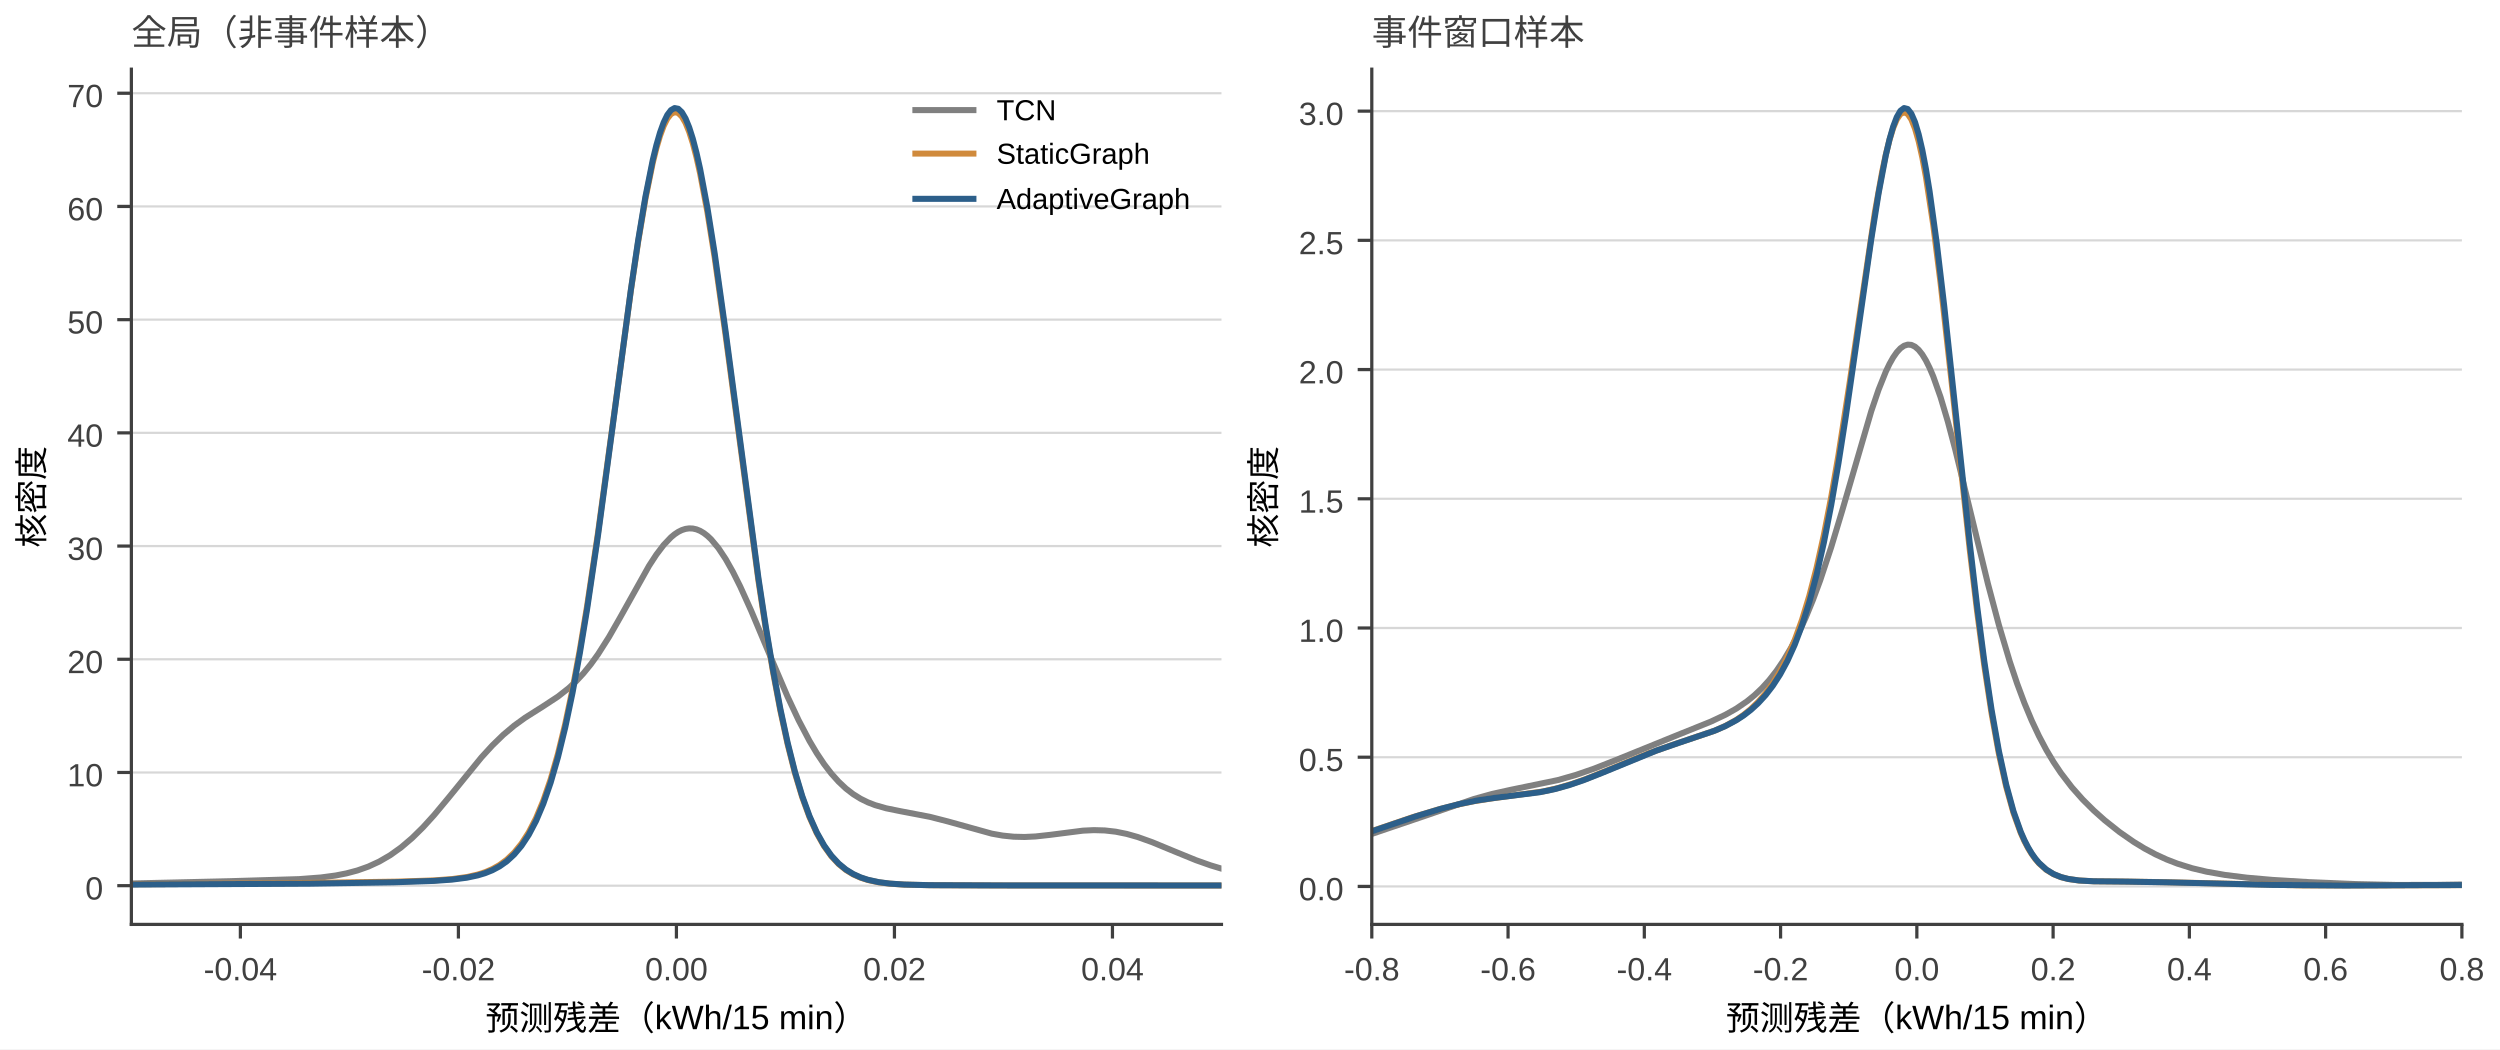
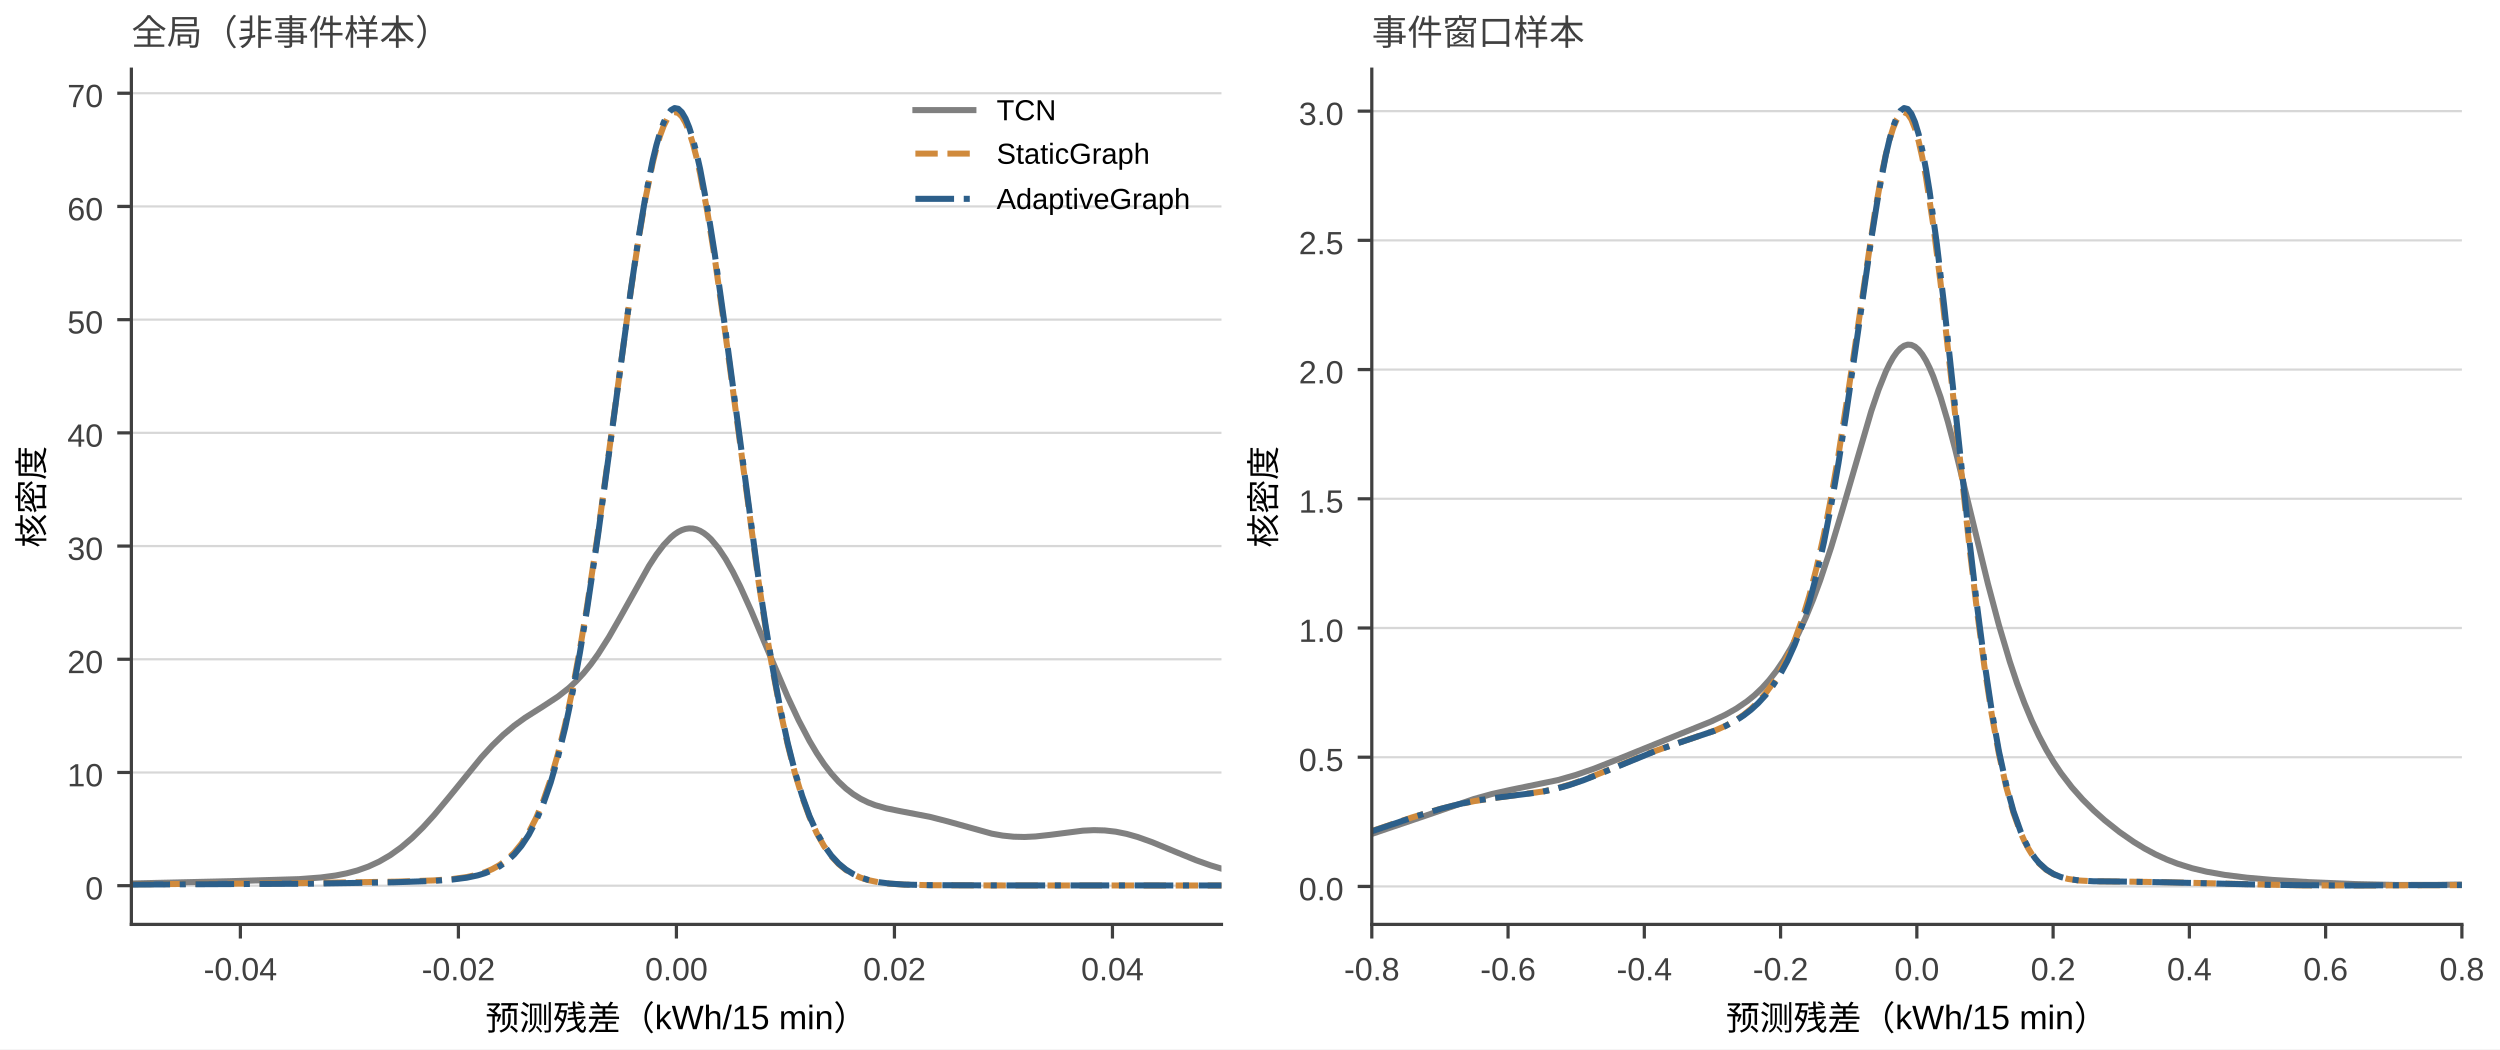
<svg xmlns="http://www.w3.org/2000/svg" xmlns:xlink="http://www.w3.org/1999/xlink" width="620.4pt" height="260.4pt" viewBox="0 0 620.4 260.4" version="1.1">
  <defs>
    <style type="text/css">*{stroke-linejoin: round; stroke-linecap: butt}</style>
  </defs>
  <g id="figure_1">
    <g id="patch_1">
      <path d="M 0 260.4  L 620.4 260.4  L 620.4 0  L 0 0  z " style="fill: #ffffff" />
    </g>
    <g id="axes_1">
      <g id="patch_2">
        <path d="M 32.6 229.4  L 303.119 229.4  L 303.119 17.168  L 32.6 17.168  z " style="fill: #ffffff" />
      </g>
      <g id="matplotlib.axis_1">
        <g id="xtick_1">
          <g id="line2d_1">
            <defs>
-               <path id="m32da9e69fb" d="M 0 0  L 0 3.5  " style="stroke: #404040; stroke-width: 0.8" />
+               <path id="m203ac39b85" d="M 0 0  L 0 3.5  " style="stroke: #404040; stroke-width: 0.8" />
            </defs>
            <g>
-               <use xlink:href="#m32da9e69fb" x="59.652" y="229.4" style="fill: #404040; stroke: #404040; stroke-width: 0.8" />
+               <use xlink:href="#m203ac39b85" x="59.652" y="229.4" style="fill: #404040; stroke: #404040; stroke-width: 0.8" />
            </g>
          </g>
          <g id="text_1">
            <text style="font-size: 8px; font-family: 'PingFang SC', 'Arial', 'Helvetica', 'DejaVu Sans', sans-serif; text-anchor: middle; fill: #404040" x="59.652" y="243.28" transform="rotate(-0 59.65194 243.2795)">-0.04</text>
          </g>
        </g>
        <g id="xtick_2">
          <g id="line2d_2">
            <g>
-               <use xlink:href="#m32da9e69fb" x="113.756" y="229.4" style="fill: #404040; stroke: #404040; stroke-width: 0.8" />
+               <use xlink:href="#m203ac39b85" x="113.756" y="229.4" style="fill: #404040; stroke: #404040; stroke-width: 0.8" />
            </g>
          </g>
          <g id="text_2">
            <text style="font-size: 8px; font-family: 'PingFang SC', 'Arial', 'Helvetica', 'DejaVu Sans', sans-serif; text-anchor: middle; fill: #404040" x="113.756" y="243.28" transform="rotate(-0 113.7558 243.2795)">-0.02</text>
          </g>
        </g>
        <g id="xtick_3">
          <g id="line2d_3">
            <g>
-               <use xlink:href="#m32da9e69fb" x="167.86" y="229.4" style="fill: #404040; stroke: #404040; stroke-width: 0.8" />
+               <use xlink:href="#m203ac39b85" x="167.86" y="229.4" style="fill: #404040; stroke: #404040; stroke-width: 0.8" />
            </g>
          </g>
          <g id="text_3">
            <text style="font-size: 8px; font-family: 'PingFang SC', 'Arial', 'Helvetica', 'DejaVu Sans', sans-serif; text-anchor: middle; fill: #404040" x="167.86" y="243.28" transform="rotate(-0 167.8597 243.2795)">0.00</text>
          </g>
        </g>
        <g id="xtick_4">
          <g id="line2d_4">
            <g>
-               <use xlink:href="#m32da9e69fb" x="221.964" y="229.4" style="fill: #404040; stroke: #404040; stroke-width: 0.8" />
+               <use xlink:href="#m203ac39b85" x="221.964" y="229.4" style="fill: #404040; stroke: #404040; stroke-width: 0.8" />
            </g>
          </g>
          <g id="text_4">
            <text style="font-size: 8px; font-family: 'PingFang SC', 'Arial', 'Helvetica', 'DejaVu Sans', sans-serif; text-anchor: middle; fill: #404040" x="221.964" y="243.28" transform="rotate(-0 221.9636 243.2795)">0.02</text>
          </g>
        </g>
        <g id="xtick_5">
          <g id="line2d_5">
            <g>
-               <use xlink:href="#m32da9e69fb" x="276.067" y="229.4" style="fill: #404040; stroke: #404040; stroke-width: 0.8" />
+               <use xlink:href="#m203ac39b85" x="276.067" y="229.4" style="fill: #404040; stroke: #404040; stroke-width: 0.8" />
            </g>
          </g>
          <g id="text_5">
            <text style="font-size: 8px; font-family: 'PingFang SC', 'Arial', 'Helvetica', 'DejaVu Sans', sans-serif; text-anchor: middle; fill: #404040" x="276.067" y="243.28" transform="rotate(-0 276.0674 243.2795)">0.04</text>
          </g>
        </g>
        <g id="text_6">
          <text style="font-size: 8.4px; font-family: 'PingFang SC', 'Arial', 'Helvetica', 'DejaVu Sans', sans-serif; text-anchor: middle" x="167.86" y="255.624" transform="rotate(-0 167.8597 255.6235)">预测残差（kWh/15 min）</text>
        </g>
      </g>
      <g id="matplotlib.axis_2">
        <g id="ytick_1">
          <g id="line2d_6">
-             <path d="M 32.6 219.791  L 303.119 219.791  " clip-path="url(#p678218acbc)" style="fill: none; stroke: #c8c8c8; stroke-opacity: 0.72; stroke-width: 0.55; stroke-linecap: square" />
+             <path d="M 32.6 219.791  L 303.119 219.791  " clip-path="url(#p4f78bae7ee)" style="fill: none; stroke: #c8c8c8; stroke-opacity: 0.72; stroke-width: 0.55; stroke-linecap: square" />
          </g>
          <g id="line2d_7">
            <defs>
-               <path id="m5b0a36f237" d="M 0 0  L -3.5 0  " style="stroke: #404040; stroke-width: 0.8" />
+               <path id="me05fa8494b" d="M 0 0  L -3.5 0  " style="stroke: #404040; stroke-width: 0.8" />
            </defs>
            <g>
-               <use xlink:href="#m5b0a36f237" x="32.6" y="219.791" style="fill: #404040; stroke: #404040; stroke-width: 0.8" />
+               <use xlink:href="#me05fa8494b" x="32.6" y="219.791" style="fill: #404040; stroke: #404040; stroke-width: 0.8" />
            </g>
          </g>
          <g id="text_7">
            <text style="font-size: 8px; font-family: 'PingFang SC', 'Arial', 'Helvetica', 'DejaVu Sans', sans-serif; text-anchor: end; fill: #404040" x="25.6" y="223.231" transform="rotate(-0 25.6 223.2312)">0</text>
          </g>
        </g>
        <g id="ytick_2">
          <g id="line2d_8">
-             <path d="M 32.6 191.698  L 303.119 191.698  " clip-path="url(#p678218acbc)" style="fill: none; stroke: #c8c8c8; stroke-opacity: 0.72; stroke-width: 0.55; stroke-linecap: square" />
+             <path d="M 32.6 191.698  L 303.119 191.698  " clip-path="url(#p4f78bae7ee)" style="fill: none; stroke: #c8c8c8; stroke-opacity: 0.72; stroke-width: 0.55; stroke-linecap: square" />
          </g>
          <g id="line2d_9">
            <g>
-               <use xlink:href="#m5b0a36f237" x="32.6" y="191.698" style="fill: #404040; stroke: #404040; stroke-width: 0.8" />
+               <use xlink:href="#me05fa8494b" x="32.6" y="191.698" style="fill: #404040; stroke: #404040; stroke-width: 0.8" />
            </g>
          </g>
          <g id="text_8">
            <text style="font-size: 8px; font-family: 'PingFang SC', 'Arial', 'Helvetica', 'DejaVu Sans', sans-serif; text-anchor: end; fill: #404040" x="25.6" y="195.138" transform="rotate(-0 25.6 195.1377)">10</text>
          </g>
        </g>
        <g id="ytick_3">
          <g id="line2d_10">
-             <path d="M 32.6 163.604  L 303.119 163.604  " clip-path="url(#p678218acbc)" style="fill: none; stroke: #c8c8c8; stroke-opacity: 0.72; stroke-width: 0.55; stroke-linecap: square" />
+             <path d="M 32.6 163.604  L 303.119 163.604  " clip-path="url(#p4f78bae7ee)" style="fill: none; stroke: #c8c8c8; stroke-opacity: 0.72; stroke-width: 0.55; stroke-linecap: square" />
          </g>
          <g id="line2d_11">
            <g>
-               <use xlink:href="#m5b0a36f237" x="32.6" y="163.604" style="fill: #404040; stroke: #404040; stroke-width: 0.8" />
+               <use xlink:href="#me05fa8494b" x="32.6" y="163.604" style="fill: #404040; stroke: #404040; stroke-width: 0.8" />
            </g>
          </g>
          <g id="text_9">
            <text style="font-size: 8px; font-family: 'PingFang SC', 'Arial', 'Helvetica', 'DejaVu Sans', sans-serif; text-anchor: end; fill: #404040" x="25.6" y="167.044" transform="rotate(-0 25.6 167.0442)">20</text>
          </g>
        </g>
        <g id="ytick_4">
          <g id="line2d_12">
-             <path d="M 32.6 135.511  L 303.119 135.511  " clip-path="url(#p678218acbc)" style="fill: none; stroke: #c8c8c8; stroke-opacity: 0.72; stroke-width: 0.55; stroke-linecap: square" />
+             <path d="M 32.6 135.511  L 303.119 135.511  " clip-path="url(#p4f78bae7ee)" style="fill: none; stroke: #c8c8c8; stroke-opacity: 0.72; stroke-width: 0.55; stroke-linecap: square" />
          </g>
          <g id="line2d_13">
            <g>
-               <use xlink:href="#m5b0a36f237" x="32.6" y="135.511" style="fill: #404040; stroke: #404040; stroke-width: 0.8" />
+               <use xlink:href="#me05fa8494b" x="32.6" y="135.511" style="fill: #404040; stroke: #404040; stroke-width: 0.8" />
            </g>
          </g>
          <g id="text_10">
            <text style="font-size: 8px; font-family: 'PingFang SC', 'Arial', 'Helvetica', 'DejaVu Sans', sans-serif; text-anchor: end; fill: #404040" x="25.6" y="138.951" transform="rotate(-0 25.6 138.9507)">30</text>
          </g>
        </g>
        <g id="ytick_5">
          <g id="line2d_14">
-             <path d="M 32.6 107.417  L 303.119 107.417  " clip-path="url(#p678218acbc)" style="fill: none; stroke: #c8c8c8; stroke-opacity: 0.72; stroke-width: 0.55; stroke-linecap: square" />
+             <path d="M 32.6 107.417  L 303.119 107.417  " clip-path="url(#p4f78bae7ee)" style="fill: none; stroke: #c8c8c8; stroke-opacity: 0.72; stroke-width: 0.55; stroke-linecap: square" />
          </g>
          <g id="line2d_15">
            <g>
-               <use xlink:href="#m5b0a36f237" x="32.6" y="107.417" style="fill: #404040; stroke: #404040; stroke-width: 0.8" />
+               <use xlink:href="#me05fa8494b" x="32.6" y="107.417" style="fill: #404040; stroke: #404040; stroke-width: 0.8" />
            </g>
          </g>
          <g id="text_11">
            <text style="font-size: 8px; font-family: 'PingFang SC', 'Arial', 'Helvetica', 'DejaVu Sans', sans-serif; text-anchor: end; fill: #404040" x="25.6" y="110.857" transform="rotate(-0 25.6 110.8571)">40</text>
          </g>
        </g>
        <g id="ytick_6">
          <g id="line2d_16">
-             <path d="M 32.6 79.324  L 303.119 79.324  " clip-path="url(#p678218acbc)" style="fill: none; stroke: #c8c8c8; stroke-opacity: 0.72; stroke-width: 0.55; stroke-linecap: square" />
+             <path d="M 32.6 79.324  L 303.119 79.324  " clip-path="url(#p4f78bae7ee)" style="fill: none; stroke: #c8c8c8; stroke-opacity: 0.72; stroke-width: 0.55; stroke-linecap: square" />
          </g>
          <g id="line2d_17">
            <g>
-               <use xlink:href="#m5b0a36f237" x="32.6" y="79.324" style="fill: #404040; stroke: #404040; stroke-width: 0.8" />
+               <use xlink:href="#me05fa8494b" x="32.6" y="79.324" style="fill: #404040; stroke: #404040; stroke-width: 0.8" />
            </g>
          </g>
          <g id="text_12">
            <text style="font-size: 8px; font-family: 'PingFang SC', 'Arial', 'Helvetica', 'DejaVu Sans', sans-serif; text-anchor: end; fill: #404040" x="25.6" y="82.764" transform="rotate(-0 25.6 82.76361)">50</text>
          </g>
        </g>
        <g id="ytick_7">
          <g id="line2d_18">
-             <path d="M 32.6 51.23  L 303.119 51.23  " clip-path="url(#p678218acbc)" style="fill: none; stroke: #c8c8c8; stroke-opacity: 0.72; stroke-width: 0.55; stroke-linecap: square" />
+             <path d="M 32.6 51.23  L 303.119 51.23  " clip-path="url(#p4f78bae7ee)" style="fill: none; stroke: #c8c8c8; stroke-opacity: 0.72; stroke-width: 0.55; stroke-linecap: square" />
          </g>
          <g id="line2d_19">
            <g>
-               <use xlink:href="#m5b0a36f237" x="32.6" y="51.23" style="fill: #404040; stroke: #404040; stroke-width: 0.8" />
+               <use xlink:href="#me05fa8494b" x="32.6" y="51.23" style="fill: #404040; stroke: #404040; stroke-width: 0.8" />
            </g>
          </g>
          <g id="text_13">
            <text style="font-size: 8px; font-family: 'PingFang SC', 'Arial', 'Helvetica', 'DejaVu Sans', sans-serif; text-anchor: end; fill: #404040" x="25.6" y="54.67" transform="rotate(-0 25.6 54.67008)">60</text>
          </g>
        </g>
        <g id="ytick_8">
          <g id="line2d_20">
-             <path d="M 32.6 23.137  L 303.119 23.137  " clip-path="url(#p678218acbc)" style="fill: none; stroke: #c8c8c8; stroke-opacity: 0.72; stroke-width: 0.55; stroke-linecap: square" />
+             <path d="M 32.6 23.137  L 303.119 23.137  " clip-path="url(#p4f78bae7ee)" style="fill: none; stroke: #c8c8c8; stroke-opacity: 0.72; stroke-width: 0.55; stroke-linecap: square" />
          </g>
          <g id="line2d_21">
            <g>
-               <use xlink:href="#m5b0a36f237" x="32.6" y="23.137" style="fill: #404040; stroke: #404040; stroke-width: 0.8" />
+               <use xlink:href="#me05fa8494b" x="32.6" y="23.137" style="fill: #404040; stroke: #404040; stroke-width: 0.8" />
            </g>
          </g>
          <g id="text_14">
            <text style="font-size: 8px; font-family: 'PingFang SC', 'Arial', 'Helvetica', 'DejaVu Sans', sans-serif; text-anchor: end; fill: #404040" x="25.6" y="26.577" transform="rotate(-0 25.6 26.57655)">70</text>
          </g>
        </g>
        <g id="text_15">
          <text style="font-size: 8.4px; font-family: 'PingFang SC', 'Arial', 'Helvetica', 'DejaVu Sans', sans-serif; text-anchor: middle" x="10.824" y="123.284" transform="rotate(-90 10.824 123.2838)">核密度</text>
        </g>
      </g>
      <g id="line2d_22">
-         <path d="M 32.6 219.245  L 57.028 218.677  L 74.218 218.165  L 79.647 217.752  L 83.266 217.269  L 85.98 216.737  L 88.694 216.014  L 91.409 215.05  L 94.123 213.8  L 96.837 212.22  L 99.551 210.281  L 102.266 207.97  L 104.98 205.299  L 107.694 202.311  L 111.313 197.964  L 119.456 187.965  L 122.17 184.995  L 124.884 182.357  L 127.598 180.075  L 130.313 178.112  L 134.836 175.247  L 138.455 172.87  L 141.17 170.736  L 142.979 169.046  L 144.789 167.098  L 146.598 164.868  L 148.408 162.352  L 151.122 158.081  L 153.836 153.341  L 161.074 140.398  L 162.884 137.626  L 164.693 135.243  L 166.503 133.339  L 167.407 132.59  L 168.312 131.989  L 169.217 131.54  L 170.122 131.25  L 171.026 131.123  L 171.931 131.161  L 172.836 131.366  L 173.741 131.737  L 174.645 132.273  L 175.55 132.971  L 176.455 133.827  L 178.264 135.992  L 180.074 138.715  L 181.883 141.926  L 183.693 145.545  L 186.407 151.548  L 190.931 162.324  L 195.454 172.907  L 198.169 178.701  L 200.883 183.87  L 202.692 186.914  L 204.502 189.618  L 206.311 191.976  L 208.121 193.994  L 209.93 195.689  L 211.74 197.084  L 213.549 198.21  L 215.359 199.103  L 217.168 199.802  L 219.883 200.58  L 223.502 201.316  L 230.74 202.699  L 235.263 203.861  L 246.12 206.879  L 248.835 207.36  L 251.549 207.638  L 254.263 207.704  L 256.977 207.575  L 260.596 207.177  L 268.739 206.135  L 271.453 206.006  L 274.167 206.082  L 276.882 206.393  L 279.596 206.941  L 282.31 207.707  L 285.929 208.998  L 291.358 211.246  L 296.786 213.462  L 300.405 214.743  L 303.119 215.559  L 303.119 215.559  " clip-path="url(#p678218acbc)" style="fill: none; stroke: #808080; stroke-width: 1.5; stroke-linecap: square" />
+         <path d="M 32.6 219.245  L 57.028 218.677  L 74.218 218.165  L 79.647 217.752  L 83.266 217.269  L 85.98 216.737  L 88.694 216.014  L 91.409 215.05  L 94.123 213.8  L 96.837 212.22  L 99.551 210.281  L 102.266 207.97  L 104.98 205.299  L 107.694 202.311  L 111.313 197.964  L 119.456 187.965  L 122.17 184.995  L 124.884 182.357  L 127.598 180.075  L 130.313 178.112  L 134.836 175.247  L 138.455 172.87  L 141.17 170.736  L 142.979 169.046  L 144.789 167.098  L 146.598 164.868  L 148.408 162.352  L 151.122 158.081  L 153.836 153.341  L 161.074 140.398  L 162.884 137.626  L 164.693 135.243  L 166.503 133.339  L 167.407 132.59  L 168.312 131.989  L 169.217 131.54  L 170.122 131.25  L 171.026 131.123  L 171.931 131.161  L 172.836 131.366  L 173.741 131.737  L 174.645 132.273  L 175.55 132.971  L 176.455 133.827  L 178.264 135.992  L 180.074 138.715  L 181.883 141.926  L 183.693 145.545  L 186.407 151.548  L 190.931 162.324  L 195.454 172.907  L 198.169 178.701  L 200.883 183.87  L 202.692 186.914  L 204.502 189.618  L 206.311 191.976  L 208.121 193.994  L 209.93 195.689  L 211.74 197.084  L 213.549 198.21  L 215.359 199.103  L 217.168 199.802  L 219.883 200.58  L 223.502 201.316  L 230.74 202.699  L 235.263 203.861  L 246.12 206.879  L 248.835 207.36  L 251.549 207.638  L 254.263 207.704  L 256.977 207.575  L 260.596 207.177  L 268.739 206.135  L 271.453 206.006  L 274.167 206.082  L 276.882 206.393  L 279.596 206.941  L 282.31 207.707  L 285.929 208.998  L 291.358 211.246  L 296.786 213.462  L 300.405 214.743  L 303.119 215.559  L 303.119 215.559  " clip-path="url(#p4f78bae7ee)" style="fill: none; stroke: #808080; stroke-width: 1.5; stroke-linecap: square" />
      </g>
      <g id="line2d_23">
-         <path d="M 32.6 219.449  L 70.599 219.2  L 98.647 218.785  L 107.694 218.484  L 112.218 218.146  L 115.837 217.649  L 118.551 217.036  L 120.36 216.452  L 122.17 215.678  L 123.979 214.656  L 125.789 213.319  L 127.598 211.586  L 129.408 209.363  L 131.217 206.548  L 133.027 203.027  L 134.836 198.686  L 136.646 193.411  L 138.455 187.1  L 140.265 179.672  L 142.074 171.075  L 143.884 161.302  L 145.693 150.4  L 148.408 132.184  L 152.027 105.535  L 156.55 72.104  L 158.36 60.013  L 160.169 49.316  L 161.979 40.426  L 162.884 36.776  L 163.788 33.708  L 164.693 31.255  L 165.598 29.445  L 166.503 28.297  L 167.407 27.825  L 168.312 28.035  L 169.217 28.926  L 170.122 30.488  L 171.026 32.707  L 171.931 35.56  L 172.836 39.016  L 173.741 43.042  L 175.55 52.633  L 177.36 63.955  L 180.074 83.242  L 188.217 144.115  L 190.026 155.983  L 191.835 166.753  L 193.645 176.328  L 195.454 184.676  L 197.264 191.818  L 199.073 197.817  L 200.883 202.767  L 202.692 206.781  L 204.502 209.98  L 206.311 212.489  L 208.121 214.424  L 209.93 215.892  L 211.74 216.988  L 213.549 217.795  L 215.359 218.379  L 218.073 218.955  L 220.787 219.292  L 224.406 219.526  L 230.74 219.671  L 248.835 219.735  L 303.119 219.744  L 303.119 219.744  " clip-path="url(#p678218acbc)" style="fill: none; stroke: #d08a3c; stroke-width: 1.5; stroke-linecap: square" />
+         <path d="M 32.6 219.449  L 70.599 219.2  L 98.647 218.785  L 107.694 218.484  L 112.218 218.146  L 115.837 217.649  L 118.551 217.036  L 120.36 216.452  L 122.17 215.678  L 123.979 214.656  L 125.789 213.319  L 127.598 211.586  L 129.408 209.363  L 131.217 206.548  L 133.027 203.027  L 134.836 198.686  L 136.646 193.411  L 138.455 187.1  L 140.265 179.672  L 142.074 171.075  L 143.884 161.302  L 145.693 150.4  L 148.408 132.184  L 152.027 105.535  L 156.55 72.104  L 158.36 60.013  L 160.169 49.316  L 161.979 40.426  L 162.884 36.776  L 163.788 33.708  L 164.693 31.255  L 165.598 29.445  L 166.503 28.297  L 167.407 27.825  L 168.312 28.035  L 169.217 28.926  L 170.122 30.488  L 171.026 32.707  L 171.931 35.56  L 172.836 39.016  L 173.741 43.042  L 175.55 52.633  L 177.36 63.955  L 180.074 83.242  L 188.217 144.115  L 190.026 155.983  L 191.835 166.753  L 193.645 176.328  L 195.454 184.676  L 197.264 191.818  L 199.073 197.817  L 200.883 202.767  L 202.692 206.781  L 204.502 209.98  L 206.311 212.489  L 208.121 214.424  L 209.93 215.892  L 211.74 216.988  L 213.549 217.795  L 215.359 218.379  L 218.073 218.955  L 220.787 219.292  L 224.406 219.526  L 230.74 219.671  L 248.835 219.735  L 303.119 219.744  L 303.119 219.744  " clip-path="url(#p4f78bae7ee)" style="fill: none; stroke-dasharray: 5.55,2.4; stroke-dashoffset: 0; stroke: #d08a3c; stroke-width: 1.5" />
      </g>
      <g id="line2d_24">
-         <path d="M 32.6 219.517  L 76.933 219.295  L 97.742 218.95  L 107.694 218.602  L 112.218 218.275  L 115.837 217.808  L 118.551 217.235  L 120.36 216.69  L 122.17 215.962  L 123.979 214.995  L 125.789 213.72  L 127.598 212.055  L 129.408 209.906  L 131.217 207.165  L 133.027 203.717  L 134.836 199.442  L 136.646 194.222  L 138.455 187.95  L 140.265 180.54  L 142.074 171.938  L 143.884 162.131  L 145.693 151.166  L 148.408 132.799  L 152.027 105.858  L 156.55 71.974  L 158.36 59.696  L 160.169 48.82  L 161.979 39.767  L 162.884 36.042  L 163.788 32.906  L 164.693 30.391  L 165.598 28.525  L 166.503 27.328  L 167.407 26.815  L 168.312 26.991  L 169.217 27.854  L 170.122 29.397  L 171.026 31.602  L 171.931 34.448  L 172.836 37.904  L 173.741 41.934  L 175.55 51.55  L 177.36 62.915  L 180.074 82.29  L 188.217 143.484  L 190.026 155.42  L 191.835 166.253  L 193.645 175.887  L 195.454 184.29  L 197.264 191.481  L 199.073 197.525  L 200.883 202.515  L 202.692 206.566  L 204.502 209.798  L 206.311 212.335  L 208.121 214.295  L 209.93 215.785  L 211.74 216.901  L 213.549 217.724  L 215.359 218.322  L 218.073 218.916  L 220.787 219.266  L 224.406 219.511  L 230.74 219.665  L 247.025 219.722  L 303.119 219.74  L 303.119 219.74  " clip-path="url(#p678218acbc)" style="fill: none; stroke: #2c5f8a; stroke-width: 1.5; stroke-linecap: square" />
+         <path d="M 32.6 219.517  L 76.933 219.295  L 97.742 218.95  L 107.694 218.602  L 112.218 218.275  L 115.837 217.808  L 118.551 217.235  L 120.36 216.69  L 122.17 215.962  L 123.979 214.995  L 125.789 213.72  L 127.598 212.055  L 129.408 209.906  L 131.217 207.165  L 133.027 203.717  L 134.836 199.442  L 136.646 194.222  L 138.455 187.95  L 140.265 180.54  L 142.074 171.938  L 143.884 162.131  L 145.693 151.166  L 148.408 132.799  L 152.027 105.858  L 156.55 71.974  L 158.36 59.696  L 160.169 48.82  L 161.979 39.767  L 162.884 36.042  L 163.788 32.906  L 164.693 30.391  L 165.598 28.525  L 166.503 27.328  L 167.407 26.815  L 168.312 26.991  L 169.217 27.854  L 170.122 29.397  L 171.026 31.602  L 171.931 34.448  L 172.836 37.904  L 173.741 41.934  L 175.55 51.55  L 177.36 62.915  L 180.074 82.29  L 188.217 143.484  L 190.026 155.42  L 191.835 166.253  L 193.645 175.887  L 195.454 184.29  L 197.264 191.481  L 199.073 197.525  L 200.883 202.515  L 202.692 206.566  L 204.502 209.798  L 206.311 212.335  L 208.121 214.295  L 209.93 215.785  L 211.74 216.901  L 213.549 217.724  L 215.359 218.322  L 218.073 218.916  L 220.787 219.266  L 224.406 219.511  L 230.74 219.665  L 247.025 219.722  L 303.119 219.74  L 303.119 219.74  " clip-path="url(#p4f78bae7ee)" style="fill: none; stroke-dasharray: 9.6,2.4,1.5,2.4; stroke-dashoffset: 0; stroke: #2c5f8a; stroke-width: 1.5" />
      </g>
      <g id="patch_3">
        <path d="M 32.6 229.4  L 32.6 17.168  " style="fill: none; stroke: #404040; stroke-width: 0.8; stroke-linejoin: miter; stroke-linecap: square" />
      </g>
      <g id="patch_4">
        <path d="M 32.6 229.4  L 303.119 229.4  " style="fill: none; stroke: #404040; stroke-width: 0.8; stroke-linejoin: miter; stroke-linecap: square" />
      </g>
      <g id="text_16">
        <text style="font-size: 8.8px; font-family: 'PingFang SC', 'Arial', 'Helvetica', 'DejaVu Sans', sans-serif; text-anchor: start; fill: #404040" x="32.6" y="11.168" transform="rotate(-0 32.6 11.168)">全局（非事件样本）</text>
      </g>
      <g id="legend_1">
        <g id="line2d_25">
          <path d="M 227.161 27.32  L 234.361 27.32  L 241.561 27.32  " style="fill: none; stroke: #808080; stroke-width: 1.5; stroke-linecap: square" />
        </g>
        <g id="text_17">
          <text style="font-size: 7.2px; font-family: 'PingFang SC', 'Arial', 'Helvetica', 'DejaVu Sans', sans-serif; text-anchor: start" x="247.321" y="29.84" transform="rotate(-0 247.3205 29.84)">TCN</text>
        </g>
        <g id="line2d_26">
-           <path d="M 227.161 38.12  L 234.361 38.12  L 241.561 38.12  " style="fill: none; stroke: #d08a3c; stroke-width: 1.5; stroke-linecap: square" />
+           <path d="M 227.161 38.12  L 234.361 38.12  L 241.561 38.12  " style="fill: none; stroke-dasharray: 5.55,2.4; stroke-dashoffset: 0; stroke: #d08a3c; stroke-width: 1.5" />
        </g>
        <g id="text_18">
          <text style="font-size: 7.2px; font-family: 'PingFang SC', 'Arial', 'Helvetica', 'DejaVu Sans', sans-serif; text-anchor: start" x="247.321" y="40.64" transform="rotate(-0 247.3205 40.64)">StaticGraph</text>
        </g>
        <g id="line2d_27">
-           <path d="M 227.161 49.337  L 234.361 49.337  L 241.561 49.337  " style="fill: none; stroke: #2c5f8a; stroke-width: 1.5; stroke-linecap: square" />
+           <path d="M 227.161 49.337  L 234.361 49.337  L 241.561 49.337  " style="fill: none; stroke-dasharray: 9.6,2.4,1.5,2.4; stroke-dashoffset: 0; stroke: #2c5f8a; stroke-width: 1.5" />
        </g>
        <g id="text_19">
          <text style="font-size: 7.2px; font-family: 'PingFang SC', 'Arial', 'Helvetica', 'DejaVu Sans', sans-serif; text-anchor: start" x="247.321" y="51.857" transform="rotate(-0 247.3205 51.85737)">AdaptiveGraph</text>
        </g>
      </g>
    </g>
    <g id="axes_2">
      <g id="patch_5">
        <path d="M 340.424 229.4  L 610.943 229.4  L 610.943 17.168  L 340.424 17.168  z " style="fill: #ffffff" />
      </g>
      <g id="matplotlib.axis_3">
        <g id="xtick_6">
          <g id="line2d_28">
            <g>
-               <use xlink:href="#m32da9e69fb" x="340.424" y="229.4" style="fill: #404040; stroke: #404040; stroke-width: 0.8" />
+               <use xlink:href="#m203ac39b85" x="340.424" y="229.4" style="fill: #404040; stroke: #404040; stroke-width: 0.8" />
            </g>
          </g>
          <g id="text_20">
            <text style="font-size: 8px; font-family: 'PingFang SC', 'Arial', 'Helvetica', 'DejaVu Sans', sans-serif; text-anchor: middle; fill: #404040" x="340.424" y="243.28" transform="rotate(-0 340.4239 243.2795)">-0.8</text>
          </g>
        </g>
        <g id="xtick_7">
          <g id="line2d_29">
            <g>
-               <use xlink:href="#m32da9e69fb" x="374.239" y="229.4" style="fill: #404040; stroke: #404040; stroke-width: 0.8" />
+               <use xlink:href="#m203ac39b85" x="374.239" y="229.4" style="fill: #404040; stroke: #404040; stroke-width: 0.8" />
            </g>
          </g>
          <g id="text_21">
            <text style="font-size: 8px; font-family: 'PingFang SC', 'Arial', 'Helvetica', 'DejaVu Sans', sans-serif; text-anchor: middle; fill: #404040" x="374.239" y="243.28" transform="rotate(-0 374.2388 243.2795)">-0.6</text>
          </g>
        </g>
        <g id="xtick_8">
          <g id="line2d_30">
            <g>
-               <use xlink:href="#m32da9e69fb" x="408.054" y="229.4" style="fill: #404040; stroke: #404040; stroke-width: 0.8" />
+               <use xlink:href="#m203ac39b85" x="408.054" y="229.4" style="fill: #404040; stroke: #404040; stroke-width: 0.8" />
            </g>
          </g>
          <g id="text_22">
            <text style="font-size: 8px; font-family: 'PingFang SC', 'Arial', 'Helvetica', 'DejaVu Sans', sans-serif; text-anchor: middle; fill: #404040" x="408.054" y="243.28" transform="rotate(-0 408.0537 243.2795)">-0.4</text>
          </g>
        </g>
        <g id="xtick_9">
          <g id="line2d_31">
            <g>
-               <use xlink:href="#m32da9e69fb" x="441.869" y="229.4" style="fill: #404040; stroke: #404040; stroke-width: 0.8" />
+               <use xlink:href="#m203ac39b85" x="441.869" y="229.4" style="fill: #404040; stroke: #404040; stroke-width: 0.8" />
            </g>
          </g>
          <g id="text_23">
            <text style="font-size: 8px; font-family: 'PingFang SC', 'Arial', 'Helvetica', 'DejaVu Sans', sans-serif; text-anchor: middle; fill: #404040" x="441.869" y="243.28" transform="rotate(-0 441.8687 243.2795)">-0.2</text>
          </g>
        </g>
        <g id="xtick_10">
          <g id="line2d_32">
            <g>
-               <use xlink:href="#m32da9e69fb" x="475.684" y="229.4" style="fill: #404040; stroke: #404040; stroke-width: 0.8" />
+               <use xlink:href="#m203ac39b85" x="475.684" y="229.4" style="fill: #404040; stroke: #404040; stroke-width: 0.8" />
            </g>
          </g>
          <g id="text_24">
            <text style="font-size: 8px; font-family: 'PingFang SC', 'Arial', 'Helvetica', 'DejaVu Sans', sans-serif; text-anchor: middle; fill: #404040" x="475.684" y="243.28" transform="rotate(-0 475.6836 243.2795)">0.0</text>
          </g>
        </g>
        <g id="xtick_11">
          <g id="line2d_33">
            <g>
-               <use xlink:href="#m32da9e69fb" x="509.499" y="229.4" style="fill: #404040; stroke: #404040; stroke-width: 0.8" />
+               <use xlink:href="#m203ac39b85" x="509.499" y="229.4" style="fill: #404040; stroke: #404040; stroke-width: 0.8" />
            </g>
          </g>
          <g id="text_25">
            <text style="font-size: 8px; font-family: 'PingFang SC', 'Arial', 'Helvetica', 'DejaVu Sans', sans-serif; text-anchor: middle; fill: #404040" x="509.499" y="243.28" transform="rotate(-0 509.4985 243.2795)">0.2</text>
          </g>
        </g>
        <g id="xtick_12">
          <g id="line2d_34">
            <g>
-               <use xlink:href="#m32da9e69fb" x="543.313" y="229.4" style="fill: #404040; stroke: #404040; stroke-width: 0.8" />
+               <use xlink:href="#m203ac39b85" x="543.313" y="229.4" style="fill: #404040; stroke: #404040; stroke-width: 0.8" />
            </g>
          </g>
          <g id="text_26">
            <text style="font-size: 8px; font-family: 'PingFang SC', 'Arial', 'Helvetica', 'DejaVu Sans', sans-serif; text-anchor: middle; fill: #404040" x="543.313" y="243.28" transform="rotate(-0 543.3134 243.2795)">0.4</text>
          </g>
        </g>
        <g id="xtick_13">
          <g id="line2d_35">
            <g>
-               <use xlink:href="#m32da9e69fb" x="577.128" y="229.4" style="fill: #404040; stroke: #404040; stroke-width: 0.8" />
+               <use xlink:href="#m203ac39b85" x="577.128" y="229.4" style="fill: #404040; stroke: #404040; stroke-width: 0.8" />
            </g>
          </g>
          <g id="text_27">
            <text style="font-size: 8px; font-family: 'PingFang SC', 'Arial', 'Helvetica', 'DejaVu Sans', sans-serif; text-anchor: middle; fill: #404040" x="577.128" y="243.28" transform="rotate(-0 577.1283 243.2795)">0.6</text>
          </g>
        </g>
        <g id="xtick_14">
          <g id="line2d_36">
            <g>
-               <use xlink:href="#m32da9e69fb" x="610.943" y="229.4" style="fill: #404040; stroke: #404040; stroke-width: 0.8" />
+               <use xlink:href="#m203ac39b85" x="610.943" y="229.4" style="fill: #404040; stroke: #404040; stroke-width: 0.8" />
            </g>
          </g>
          <g id="text_28">
            <text style="font-size: 8px; font-family: 'PingFang SC', 'Arial', 'Helvetica', 'DejaVu Sans', sans-serif; text-anchor: middle; fill: #404040" x="610.943" y="243.28" transform="rotate(-0 610.9433 243.2795)">0.8</text>
          </g>
        </g>
        <g id="text_29">
          <text style="font-size: 8.4px; font-family: 'PingFang SC', 'Arial', 'Helvetica', 'DejaVu Sans', sans-serif; text-anchor: middle" x="475.684" y="255.624" transform="rotate(-0 475.6836 255.6235)">预测残差（kWh/15 min）</text>
        </g>
      </g>
      <g id="matplotlib.axis_4">
        <g id="ytick_9">
          <g id="line2d_37">
-             <path d="M 340.424 219.976  L 610.943 219.976  " clip-path="url(#p79cdaa4916)" style="fill: none; stroke: #c8c8c8; stroke-opacity: 0.72; stroke-width: 0.55; stroke-linecap: square" />
+             <path d="M 340.424 219.976  L 610.943 219.976  " clip-path="url(#p6e742a22ac)" style="fill: none; stroke: #c8c8c8; stroke-opacity: 0.72; stroke-width: 0.55; stroke-linecap: square" />
          </g>
          <g id="line2d_38">
            <g>
-               <use xlink:href="#m5b0a36f237" x="340.424" y="219.976" style="fill: #404040; stroke: #404040; stroke-width: 0.8" />
+               <use xlink:href="#me05fa8494b" x="340.424" y="219.976" style="fill: #404040; stroke: #404040; stroke-width: 0.8" />
            </g>
          </g>
          <g id="text_30">
            <text style="font-size: 8px; font-family: 'PingFang SC', 'Arial', 'Helvetica', 'DejaVu Sans', sans-serif; text-anchor: end; fill: #404040" x="333.424" y="223.416" transform="rotate(-0 333.4239 223.4161)">0.0</text>
          </g>
        </g>
        <g id="ytick_10">
          <g id="line2d_39">
-             <path d="M 340.424 187.91  L 610.943 187.91  " clip-path="url(#p79cdaa4916)" style="fill: none; stroke: #c8c8c8; stroke-opacity: 0.72; stroke-width: 0.55; stroke-linecap: square" />
+             <path d="M 340.424 187.91  L 610.943 187.91  " clip-path="url(#p6e742a22ac)" style="fill: none; stroke: #c8c8c8; stroke-opacity: 0.72; stroke-width: 0.55; stroke-linecap: square" />
          </g>
          <g id="line2d_40">
            <g>
-               <use xlink:href="#m5b0a36f237" x="340.424" y="187.91" style="fill: #404040; stroke: #404040; stroke-width: 0.8" />
+               <use xlink:href="#me05fa8494b" x="340.424" y="187.91" style="fill: #404040; stroke: #404040; stroke-width: 0.8" />
            </g>
          </g>
          <g id="text_31">
            <text style="font-size: 8px; font-family: 'PingFang SC', 'Arial', 'Helvetica', 'DejaVu Sans', sans-serif; text-anchor: end; fill: #404040" x="333.424" y="191.35" transform="rotate(-0 333.4239 191.35)">0.5</text>
          </g>
        </g>
        <g id="ytick_11">
          <g id="line2d_41">
-             <path d="M 340.424 155.844  L 610.943 155.844  " clip-path="url(#p79cdaa4916)" style="fill: none; stroke: #c8c8c8; stroke-opacity: 0.72; stroke-width: 0.55; stroke-linecap: square" />
+             <path d="M 340.424 155.844  L 610.943 155.844  " clip-path="url(#p6e742a22ac)" style="fill: none; stroke: #c8c8c8; stroke-opacity: 0.72; stroke-width: 0.55; stroke-linecap: square" />
          </g>
          <g id="line2d_42">
            <g>
-               <use xlink:href="#m5b0a36f237" x="340.424" y="155.844" style="fill: #404040; stroke: #404040; stroke-width: 0.8" />
+               <use xlink:href="#me05fa8494b" x="340.424" y="155.844" style="fill: #404040; stroke: #404040; stroke-width: 0.8" />
            </g>
          </g>
          <g id="text_32">
            <text style="font-size: 8px; font-family: 'PingFang SC', 'Arial', 'Helvetica', 'DejaVu Sans', sans-serif; text-anchor: end; fill: #404040" x="333.424" y="159.284" transform="rotate(-0 333.4239 159.2838)">1.0</text>
          </g>
        </g>
        <g id="ytick_12">
          <g id="line2d_43">
-             <path d="M 340.424 123.778  L 610.943 123.778  " clip-path="url(#p79cdaa4916)" style="fill: none; stroke: #c8c8c8; stroke-opacity: 0.72; stroke-width: 0.55; stroke-linecap: square" />
+             <path d="M 340.424 123.778  L 610.943 123.778  " clip-path="url(#p6e742a22ac)" style="fill: none; stroke: #c8c8c8; stroke-opacity: 0.72; stroke-width: 0.55; stroke-linecap: square" />
          </g>
          <g id="line2d_44">
            <g>
-               <use xlink:href="#m5b0a36f237" x="340.424" y="123.778" style="fill: #404040; stroke: #404040; stroke-width: 0.8" />
+               <use xlink:href="#me05fa8494b" x="340.424" y="123.778" style="fill: #404040; stroke: #404040; stroke-width: 0.8" />
            </g>
          </g>
          <g id="text_33">
            <text style="font-size: 8px; font-family: 'PingFang SC', 'Arial', 'Helvetica', 'DejaVu Sans', sans-serif; text-anchor: end; fill: #404040" x="333.424" y="127.218" transform="rotate(-0 333.4239 127.2176)">1.5</text>
          </g>
        </g>
        <g id="ytick_13">
          <g id="line2d_45">
-             <path d="M 340.424 91.711  L 610.943 91.711  " clip-path="url(#p79cdaa4916)" style="fill: none; stroke: #c8c8c8; stroke-opacity: 0.72; stroke-width: 0.55; stroke-linecap: square" />
+             <path d="M 340.424 91.711  L 610.943 91.711  " clip-path="url(#p6e742a22ac)" style="fill: none; stroke: #c8c8c8; stroke-opacity: 0.72; stroke-width: 0.55; stroke-linecap: square" />
          </g>
          <g id="line2d_46">
            <g>
-               <use xlink:href="#m5b0a36f237" x="340.424" y="91.711" style="fill: #404040; stroke: #404040; stroke-width: 0.8" />
+               <use xlink:href="#me05fa8494b" x="340.424" y="91.711" style="fill: #404040; stroke: #404040; stroke-width: 0.8" />
            </g>
          </g>
          <g id="text_34">
            <text style="font-size: 8px; font-family: 'PingFang SC', 'Arial', 'Helvetica', 'DejaVu Sans', sans-serif; text-anchor: end; fill: #404040" x="333.424" y="95.151" transform="rotate(-0 333.4239 95.15141)">2.0</text>
          </g>
        </g>
        <g id="ytick_14">
          <g id="line2d_47">
-             <path d="M 340.424 59.645  L 610.943 59.645  " clip-path="url(#p79cdaa4916)" style="fill: none; stroke: #c8c8c8; stroke-opacity: 0.72; stroke-width: 0.55; stroke-linecap: square" />
+             <path d="M 340.424 59.645  L 610.943 59.645  " clip-path="url(#p6e742a22ac)" style="fill: none; stroke: #c8c8c8; stroke-opacity: 0.72; stroke-width: 0.55; stroke-linecap: square" />
          </g>
          <g id="line2d_48">
            <g>
-               <use xlink:href="#m5b0a36f237" x="340.424" y="59.645" style="fill: #404040; stroke: #404040; stroke-width: 0.8" />
+               <use xlink:href="#me05fa8494b" x="340.424" y="59.645" style="fill: #404040; stroke: #404040; stroke-width: 0.8" />
            </g>
          </g>
          <g id="text_35">
            <text style="font-size: 8px; font-family: 'PingFang SC', 'Arial', 'Helvetica', 'DejaVu Sans', sans-serif; text-anchor: end; fill: #404040" x="333.424" y="63.085" transform="rotate(-0 333.4239 63.08522)">2.5</text>
          </g>
        </g>
        <g id="ytick_15">
          <g id="line2d_49">
-             <path d="M 340.424 27.579  L 610.943 27.579  " clip-path="url(#p79cdaa4916)" style="fill: none; stroke: #c8c8c8; stroke-opacity: 0.72; stroke-width: 0.55; stroke-linecap: square" />
+             <path d="M 340.424 27.579  L 610.943 27.579  " clip-path="url(#p6e742a22ac)" style="fill: none; stroke: #c8c8c8; stroke-opacity: 0.72; stroke-width: 0.55; stroke-linecap: square" />
          </g>
          <g id="line2d_50">
            <g>
-               <use xlink:href="#m5b0a36f237" x="340.424" y="27.579" style="fill: #404040; stroke: #404040; stroke-width: 0.8" />
+               <use xlink:href="#me05fa8494b" x="340.424" y="27.579" style="fill: #404040; stroke: #404040; stroke-width: 0.8" />
            </g>
          </g>
          <g id="text_36">
            <text style="font-size: 8px; font-family: 'PingFang SC', 'Arial', 'Helvetica', 'DejaVu Sans', sans-serif; text-anchor: end; fill: #404040" x="333.424" y="31.019" transform="rotate(-0 333.4239 31.01904)">3.0</text>
          </g>
        </g>
        <g id="text_37">
          <text style="font-size: 8.4px; font-family: 'PingFang SC', 'Arial', 'Helvetica', 'DejaVu Sans', sans-serif; text-anchor: middle" x="316.535" y="123.284" transform="rotate(-90 316.5354 123.2838)">核密度</text>
        </g>
      </g>
      <g id="line2d_51">
-         <path d="M 340.424 206.946  L 353.995 202.339  L 365.757 198.283  L 370.281 197.028  L 374.804 196.023  L 386.566 193.592  L 391.09 192.301  L 395.613 190.738  L 401.042 188.599  L 417.327 181.987  L 424.565 179.076  L 428.184 177.369  L 430.899 175.838  L 433.613 173.98  L 435.422 172.501  L 437.232 170.784  L 439.041 168.79  L 440.851 166.478  L 442.66 163.808  L 444.47 160.743  L 446.279 157.249  L 448.089 153.299  L 449.898 148.878  L 451.708 143.984  L 454.422 135.809  L 457.136 126.807  L 464.374 102.033  L 466.184 96.712  L 467.993 92.198  L 468.898 90.313  L 469.803 88.711  L 470.707 87.413  L 471.612 86.438  L 472.517 85.803  L 473.422 85.518  L 474.326 85.591  L 475.231 86.026  L 476.136 86.821  L 477.041 87.97  L 477.945 89.464  L 478.85 91.287  L 479.755 93.422  L 481.564 98.541  L 483.374 104.619  L 485.183 111.425  L 488.802 126.265  L 493.326 144.876  L 496.04 155.092  L 498.755 164.207  L 500.564 169.609  L 502.374 174.467  L 504.183 178.806  L 505.993 182.66  L 507.802 186.078  L 509.612 189.111  L 511.421 191.812  L 514.135 195.353  L 516.85 198.414  L 519.564 201.114  L 522.278 203.537  L 525.897 206.415  L 529.516 208.932  L 532.23 210.584  L 534.945 212.033  L 537.659 213.278  L 540.373 214.33  L 543.992 215.459  L 547.611 216.323  L 552.135 217.122  L 557.563 217.8  L 563.896 218.356  L 572.944 218.906  L 584.706 219.397  L 594.658 219.609  L 604.61 219.592  L 610.943 219.489  L 610.943 219.489  " clip-path="url(#p79cdaa4916)" style="fill: none; stroke: #808080; stroke-width: 1.5; stroke-linecap: square" />
+         <path d="M 340.424 206.946  L 353.995 202.339  L 365.757 198.283  L 370.281 197.028  L 374.804 196.023  L 386.566 193.592  L 391.09 192.301  L 395.613 190.738  L 401.042 188.599  L 417.327 181.987  L 424.565 179.076  L 428.184 177.369  L 430.899 175.838  L 433.613 173.98  L 435.422 172.501  L 437.232 170.784  L 439.041 168.79  L 440.851 166.478  L 442.66 163.808  L 444.47 160.743  L 446.279 157.249  L 448.089 153.299  L 449.898 148.878  L 451.708 143.984  L 454.422 135.809  L 457.136 126.807  L 464.374 102.033  L 466.184 96.712  L 467.993 92.198  L 468.898 90.313  L 469.803 88.711  L 470.707 87.413  L 471.612 86.438  L 472.517 85.803  L 473.422 85.518  L 474.326 85.591  L 475.231 86.026  L 476.136 86.821  L 477.041 87.97  L 477.945 89.464  L 478.85 91.287  L 479.755 93.422  L 481.564 98.541  L 483.374 104.619  L 485.183 111.425  L 488.802 126.265  L 493.326 144.876  L 496.04 155.092  L 498.755 164.207  L 500.564 169.609  L 502.374 174.467  L 504.183 178.806  L 505.993 182.66  L 507.802 186.078  L 509.612 189.111  L 511.421 191.812  L 514.135 195.353  L 516.85 198.414  L 519.564 201.114  L 522.278 203.537  L 525.897 206.415  L 529.516 208.932  L 532.23 210.584  L 534.945 212.033  L 537.659 213.278  L 540.373 214.33  L 543.992 215.459  L 547.611 216.323  L 552.135 217.122  L 557.563 217.8  L 563.896 218.356  L 572.944 218.906  L 584.706 219.397  L 594.658 219.609  L 604.61 219.592  L 610.943 219.489  L 610.943 219.489  " clip-path="url(#p6e742a22ac)" style="fill: none; stroke: #808080; stroke-width: 1.5; stroke-linecap: square" />
      </g>
      <g id="line2d_52">
-         <path d="M 340.424 206.245  L 350.376 202.863  L 356.709 200.949  L 361.233 199.774  L 365.757 198.824  L 370.281 198.117  L 382.947 196.407  L 386.566 195.582  L 390.185 194.511  L 393.804 193.223  L 399.232 191.023  L 409.185 186.932  L 414.613 184.992  L 425.47 181.342  L 428.184 180.142  L 430.899 178.634  L 432.708 177.394  L 434.518 175.92  L 436.327 174.163  L 438.137 172.07  L 439.946 169.577  L 441.756 166.606  L 443.565 163.066  L 445.375 158.847  L 447.184 153.826  L 448.994 147.877  L 450.803 140.877  L 452.613 132.734  L 454.422 123.404  L 456.232 112.924  L 458.946 95.391  L 465.279 52.663  L 467.088 42.588  L 467.993 38.331  L 468.898 34.704  L 469.803 31.78  L 470.707 29.627  L 471.612 28.3  L 472.517 27.842  L 473.422 28.283  L 474.326 29.637  L 475.231 31.903  L 476.136 35.066  L 477.041 39.093  L 477.945 43.939  L 479.755 55.833  L 481.564 70.139  L 484.279 94.484  L 488.802 136.299  L 490.612 151.517  L 492.421 165.182  L 494.231 177.056  L 496.04 187.055  L 497.85 195.226  L 499.659 201.708  L 501.469 206.706  L 502.374 208.721  L 503.278 210.452  L 504.183 211.929  L 505.088 213.182  L 505.993 214.235  L 507.802 215.847  L 509.612 216.942  L 511.421 217.664  L 513.231 218.125  L 515.945 218.505  L 519.564 218.701  L 526.802 218.769  L 536.754 218.915  L 571.134 219.723  L 589.229 219.736  L 610.943 219.652  L 610.943 219.652  " clip-path="url(#p79cdaa4916)" style="fill: none; stroke: #d08a3c; stroke-width: 1.5; stroke-linecap: square" />
+         <path d="M 340.424 206.245  L 350.376 202.863  L 356.709 200.949  L 361.233 199.774  L 365.757 198.824  L 370.281 198.117  L 382.947 196.407  L 386.566 195.582  L 390.185 194.511  L 393.804 193.223  L 399.232 191.023  L 409.185 186.932  L 414.613 184.992  L 425.47 181.342  L 428.184 180.142  L 430.899 178.634  L 432.708 177.394  L 434.518 175.92  L 436.327 174.163  L 438.137 172.07  L 439.946 169.577  L 441.756 166.606  L 443.565 163.066  L 445.375 158.847  L 447.184 153.826  L 448.994 147.877  L 450.803 140.877  L 452.613 132.734  L 454.422 123.404  L 456.232 112.924  L 458.946 95.391  L 465.279 52.663  L 467.088 42.588  L 467.993 38.331  L 468.898 34.704  L 469.803 31.78  L 470.707 29.627  L 471.612 28.3  L 472.517 27.842  L 473.422 28.283  L 474.326 29.637  L 475.231 31.903  L 476.136 35.066  L 477.041 39.093  L 477.945 43.939  L 479.755 55.833  L 481.564 70.139  L 484.279 94.484  L 488.802 136.299  L 490.612 151.517  L 492.421 165.182  L 494.231 177.056  L 496.04 187.055  L 497.85 195.226  L 499.659 201.708  L 501.469 206.706  L 502.374 208.721  L 503.278 210.452  L 504.183 211.929  L 505.088 213.182  L 505.993 214.235  L 507.802 215.847  L 509.612 216.942  L 511.421 217.664  L 513.231 218.125  L 515.945 218.505  L 519.564 218.701  L 526.802 218.769  L 536.754 218.915  L 571.134 219.723  L 589.229 219.736  L 610.943 219.652  L 610.943 219.652  " clip-path="url(#p6e742a22ac)" style="fill: none; stroke-dasharray: 5.55,2.4; stroke-dashoffset: 0; stroke: #d08a3c; stroke-width: 1.5" />
      </g>
      <g id="line2d_53">
-         <path d="M 340.424 206.3  L 351.281 202.611  L 357.614 200.697  L 362.138 199.536  L 366.662 198.621  L 371.185 197.964  L 382.042 196.61  L 385.661 195.867  L 389.28 194.872  L 392.899 193.641  L 397.423 191.858  L 410.994 186.293  L 416.423 184.404  L 425.47 181.344  L 428.184 180.175  L 430.899 178.725  L 432.708 177.544  L 434.518 176.147  L 436.327 174.488  L 438.137 172.517  L 439.946 170.17  L 441.756 167.369  L 443.565 164.019  L 445.375 160.004  L 447.184 155.195  L 448.994 149.451  L 450.803 142.637  L 452.613 134.642  L 454.422 125.407  L 456.232 114.952  L 458.041 103.404  L 460.755 84.637  L 464.374 59.356  L 466.184 48.01  L 467.993 38.475  L 468.898 34.605  L 469.803 31.439  L 470.707 29.049  L 471.612 27.492  L 472.517 26.815  L 473.422 27.051  L 474.326 28.218  L 475.231 30.316  L 476.136 33.333  L 477.041 37.236  L 477.945 41.982  L 478.85 47.511  L 480.66 60.618  L 482.469 75.868  L 485.183 101.029  L 488.802 134.739  L 490.612 150.182  L 492.421 164.072  L 494.231 176.16  L 496.04 186.353  L 497.85 194.691  L 499.659 201.314  L 501.469 206.424  L 502.374 208.485  L 503.278 210.257  L 504.183 211.77  L 505.088 213.052  L 505.993 214.131  L 507.802 215.782  L 509.612 216.902  L 511.421 217.641  L 513.231 218.113  L 515.945 218.501  L 519.564 218.701  L 527.707 218.783  L 537.659 218.958  L 563.896 219.594  L 581.991 219.747  L 601.896 219.649  L 610.943 219.637  L 610.943 219.637  " clip-path="url(#p79cdaa4916)" style="fill: none; stroke: #2c5f8a; stroke-width: 1.5; stroke-linecap: square" />
+         <path d="M 340.424 206.3  L 351.281 202.611  L 357.614 200.697  L 362.138 199.536  L 366.662 198.621  L 371.185 197.964  L 382.042 196.61  L 385.661 195.867  L 389.28 194.872  L 392.899 193.641  L 397.423 191.858  L 410.994 186.293  L 416.423 184.404  L 425.47 181.344  L 428.184 180.175  L 430.899 178.725  L 432.708 177.544  L 434.518 176.147  L 436.327 174.488  L 438.137 172.517  L 439.946 170.17  L 441.756 167.369  L 443.565 164.019  L 445.375 160.004  L 447.184 155.195  L 448.994 149.451  L 450.803 142.637  L 452.613 134.642  L 454.422 125.407  L 456.232 114.952  L 458.041 103.404  L 460.755 84.637  L 464.374 59.356  L 466.184 48.01  L 467.993 38.475  L 468.898 34.605  L 469.803 31.439  L 470.707 29.049  L 471.612 27.492  L 472.517 26.815  L 473.422 27.051  L 474.326 28.218  L 475.231 30.316  L 476.136 33.333  L 477.041 37.236  L 477.945 41.982  L 478.85 47.511  L 480.66 60.618  L 482.469 75.868  L 485.183 101.029  L 488.802 134.739  L 490.612 150.182  L 492.421 164.072  L 494.231 176.16  L 496.04 186.353  L 497.85 194.691  L 499.659 201.314  L 501.469 206.424  L 502.374 208.485  L 503.278 210.257  L 504.183 211.77  L 505.088 213.052  L 505.993 214.131  L 507.802 215.782  L 509.612 216.902  L 511.421 217.641  L 513.231 218.113  L 515.945 218.501  L 519.564 218.701  L 527.707 218.783  L 537.659 218.958  L 563.896 219.594  L 581.991 219.747  L 601.896 219.649  L 610.943 219.637  L 610.943 219.637  " clip-path="url(#p6e742a22ac)" style="fill: none; stroke-dasharray: 9.6,2.4,1.5,2.4; stroke-dashoffset: 0; stroke: #2c5f8a; stroke-width: 1.5" />
      </g>
      <g id="patch_6">
        <path d="M 340.424 229.4  L 340.424 17.168  " style="fill: none; stroke: #404040; stroke-width: 0.8; stroke-linejoin: miter; stroke-linecap: square" />
      </g>
      <g id="patch_7">
        <path d="M 340.424 229.4  L 610.943 229.4  " style="fill: none; stroke: #404040; stroke-width: 0.8; stroke-linejoin: miter; stroke-linecap: square" />
      </g>
      <g id="text_38">
        <text style="font-size: 8.8px; font-family: 'PingFang SC', 'Arial', 'Helvetica', 'DejaVu Sans', sans-serif; text-anchor: start; fill: #404040" x="340.424" y="11.168" transform="rotate(-0 340.4239 11.168)">事件窗口样本</text>
      </g>
    </g>
  </g>
  <defs>
-     <clipPath id="p678218acbc">
+     <clipPath id="p4f78bae7ee">
      <rect x="32.6" y="17.168" width="270.519" height="212.232" />
    </clipPath>
-     <clipPath id="p79cdaa4916">
+     <clipPath id="p6e742a22ac">
      <rect x="340.424" y="17.168" width="270.519" height="212.232" />
    </clipPath>
  </defs>
</svg>
